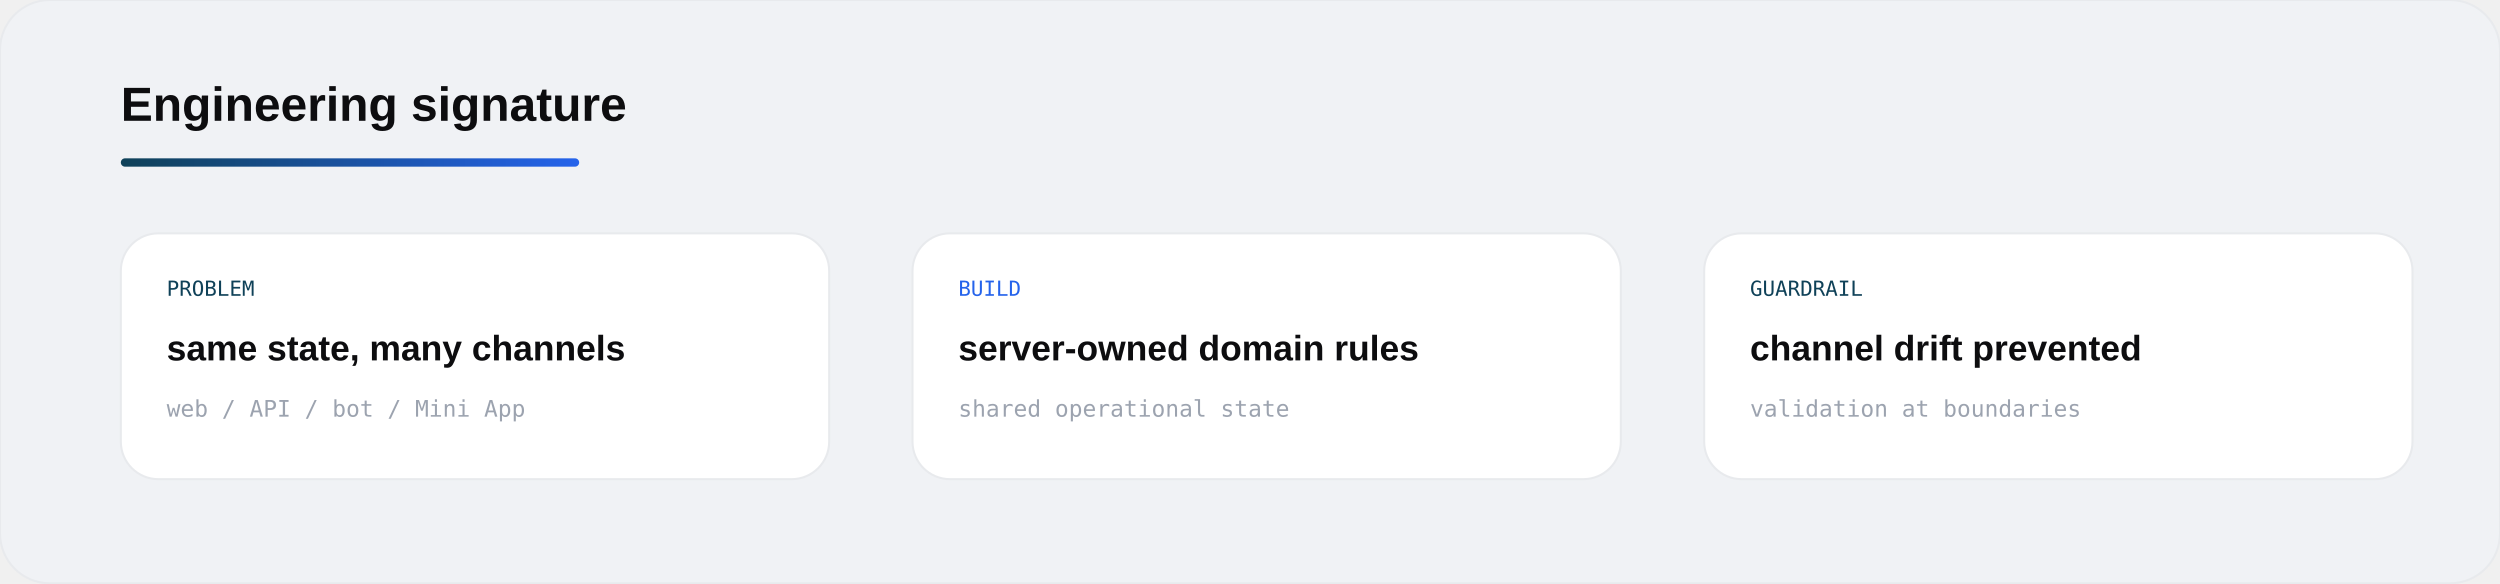
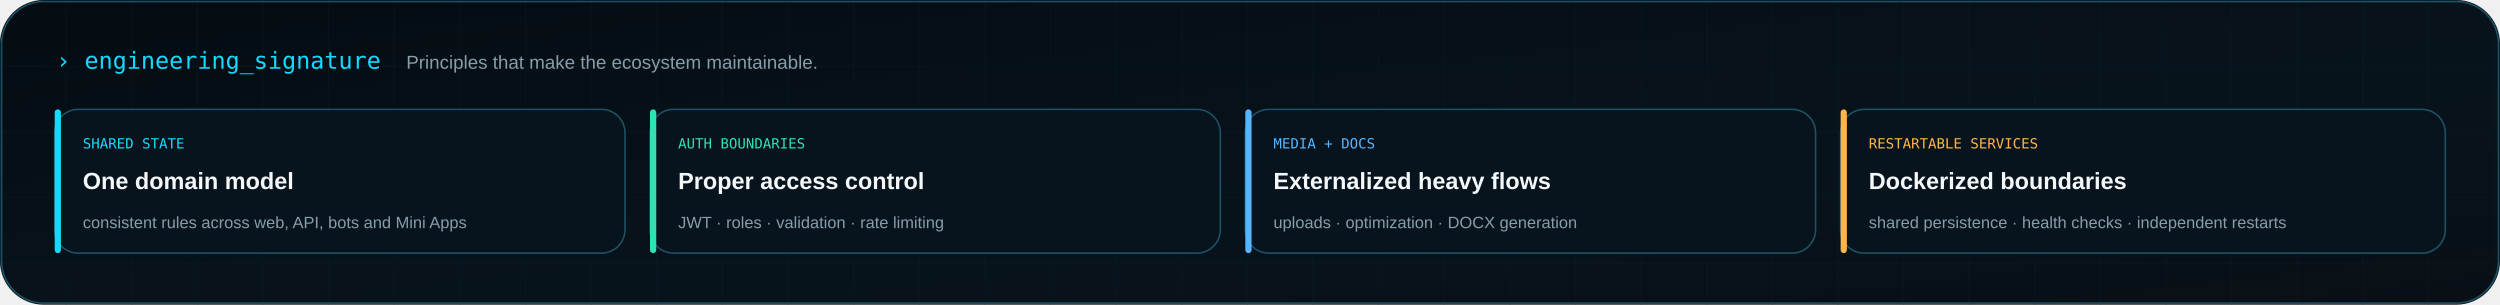
- <svg xmlns="http://www.w3.org/2000/svg" width="1200" height="280" viewBox="0 0 1200 280">
+ <svg xmlns="http://www.w3.org/2000/svg" width="1600" height="195" viewBox="0 0 1600 195">
  <defs>
-     <linearGradient id="g" x1="0" y1="0" x2="1" y2="0">
-       <stop stop-color="#0F4158" />
-       <stop offset="1" stop-color="#2563eb" />
+     <linearGradient id="bg" x1="0" y1="0" x2="1" y2="1">
+       <stop stop-color="#050c12" />
+       <stop offset=".6" stop-color="#07131b" />
+       <stop offset="1" stop-color="#090f15" />
    </linearGradient>
+     <pattern id="grid" width="42" height="42" patternUnits="userSpaceOnUse">
+       <path d="M42 0H0V42" fill="none" stroke="#0d2430" />
+     </pattern>
  </defs>
-   <rect width="1200" height="280" rx="24" fill="#f0f2f5" stroke="#e8eaed" />
-   <text x="58" y="58" fill="#0d0d0f" font-family="Arial" font-size="23" font-weight="700">Engineering signature</text>
-   <rect x="58" y="76" width="220" height="4" rx="2" fill="url(#g)" />
-   <g transform="translate(58 112)">
-     <rect width="340" height="118" rx="18" fill="#ffffff" stroke="#e8eaed" />
-     <text x="22" y="30" fill="#0F4158" font-family="monospace" font-size="10">PROBLEM</text>
-     <text x="22" y="61" fill="#0d0d0f" font-family="Arial" font-size="17" font-weight="700">same state, many channels</text>
-     <text x="22" y="88" fill="#9ca3af" font-family="monospace" font-size="11">web / API / bot / Mini App</text>
+   <rect width="1600" height="195" rx="28" fill="url(#bg)" />
+   <rect width="1600" height="195" rx="28" fill="url(#grid)" opacity=".3" />
+   <rect x="1" y="1" width="1598" height="193" rx="27" fill="none" stroke="#1d5266" />
+   <text x="36" y="44" fill="#16d9ff" font-family="monospace" font-size="15">› engineering_signature</text>
+   <text x="260" y="44" fill="#879eaa" font-family="Arial" font-size="12">Principles that make the ecosystem maintainable.</text>
+   <g transform="translate(35 70)">
+     <rect width="365" height="92" rx="15" fill="#08141d" stroke="#1d5266" />
+     <rect width="4" height="92" rx="2" fill="#16d9ff" />
+     <text x="18" y="25" fill="#16d9ff" font-family="monospace" font-size="9">SHARED STATE</text>
+     <text x="18" y="51" fill="#f4f8fb" font-family="Arial" font-size="15" font-weight="700">One domain model</text>
+     <text x="18" y="76" fill="#879eaa" font-family="Arial" font-size="10.5">consistent rules across web, API, bots and Mini Apps</text>
  </g>
-   <g transform="translate(438 112)">
-     <rect width="340" height="118" rx="18" fill="#ffffff" stroke="#e8eaed" />
-     <text x="22" y="30" fill="#2563eb" font-family="monospace" font-size="10">BUILD</text>
-     <text x="22" y="61" fill="#0d0d0f" font-family="Arial" font-size="17" font-weight="700">server-owned domain rules</text>
-     <text x="22" y="88" fill="#9ca3af" font-family="monospace" font-size="11">shared operational state</text>
+   <g transform="translate(416 70)">
+     <rect width="365" height="92" rx="15" fill="#08141d" stroke="#1d5266" />
+     <rect width="4" height="92" rx="2" fill="#2fe3b0" />
+     <text x="18" y="25" fill="#2fe3b0" font-family="monospace" font-size="9">AUTH BOUNDARIES</text>
+     <text x="18" y="51" fill="#f4f8fb" font-family="Arial" font-size="15" font-weight="700">Proper access control</text>
+     <text x="18" y="76" fill="#879eaa" font-family="Arial" font-size="10.5">JWT · roles · validation · rate limiting</text>
  </g>
-   <g transform="translate(818 112)">
-     <rect width="340" height="118" rx="18" fill="#ffffff" stroke="#e8eaed" />
-     <text x="22" y="30" fill="#0F4158" font-family="monospace" font-size="10">GUARDRAIL</text>
-     <text x="22" y="61" fill="#0d0d0f" font-family="Arial" font-size="17" font-weight="700">channel drift prevented</text>
-     <text x="22" y="88" fill="#9ca3af" font-family="monospace" font-size="11">validation at boundaries</text>
+   <g transform="translate(797 70)">
+     <rect width="365" height="92" rx="15" fill="#08141d" stroke="#1d5266" />
+     <rect width="4" height="92" rx="2" fill="#55b6ff" />
+     <text x="18" y="25" fill="#55b6ff" font-family="monospace" font-size="9">MEDIA + DOCS</text>
+     <text x="18" y="51" fill="#f4f8fb" font-family="Arial" font-size="15" font-weight="700">Externalized heavy flows</text>
+     <text x="18" y="76" fill="#879eaa" font-family="Arial" font-size="10.5">uploads · optimization · DOCX generation</text>
+   </g>
+   <g transform="translate(1178 70)">
+     <rect width="387" height="92" rx="15" fill="#08141d" stroke="#1d5266" />
+     <rect width="4" height="92" rx="2" fill="#ffb547" />
+     <text x="18" y="25" fill="#ffb547" font-family="monospace" font-size="9">RESTARTABLE SERVICES</text>
+     <text x="18" y="51" fill="#f4f8fb" font-family="Arial" font-size="15" font-weight="700">Dockerized boundaries</text>
+     <text x="18" y="76" fill="#879eaa" font-family="Arial" font-size="10.5">shared persistence · health checks · independent restarts</text>
  </g>
</svg>
